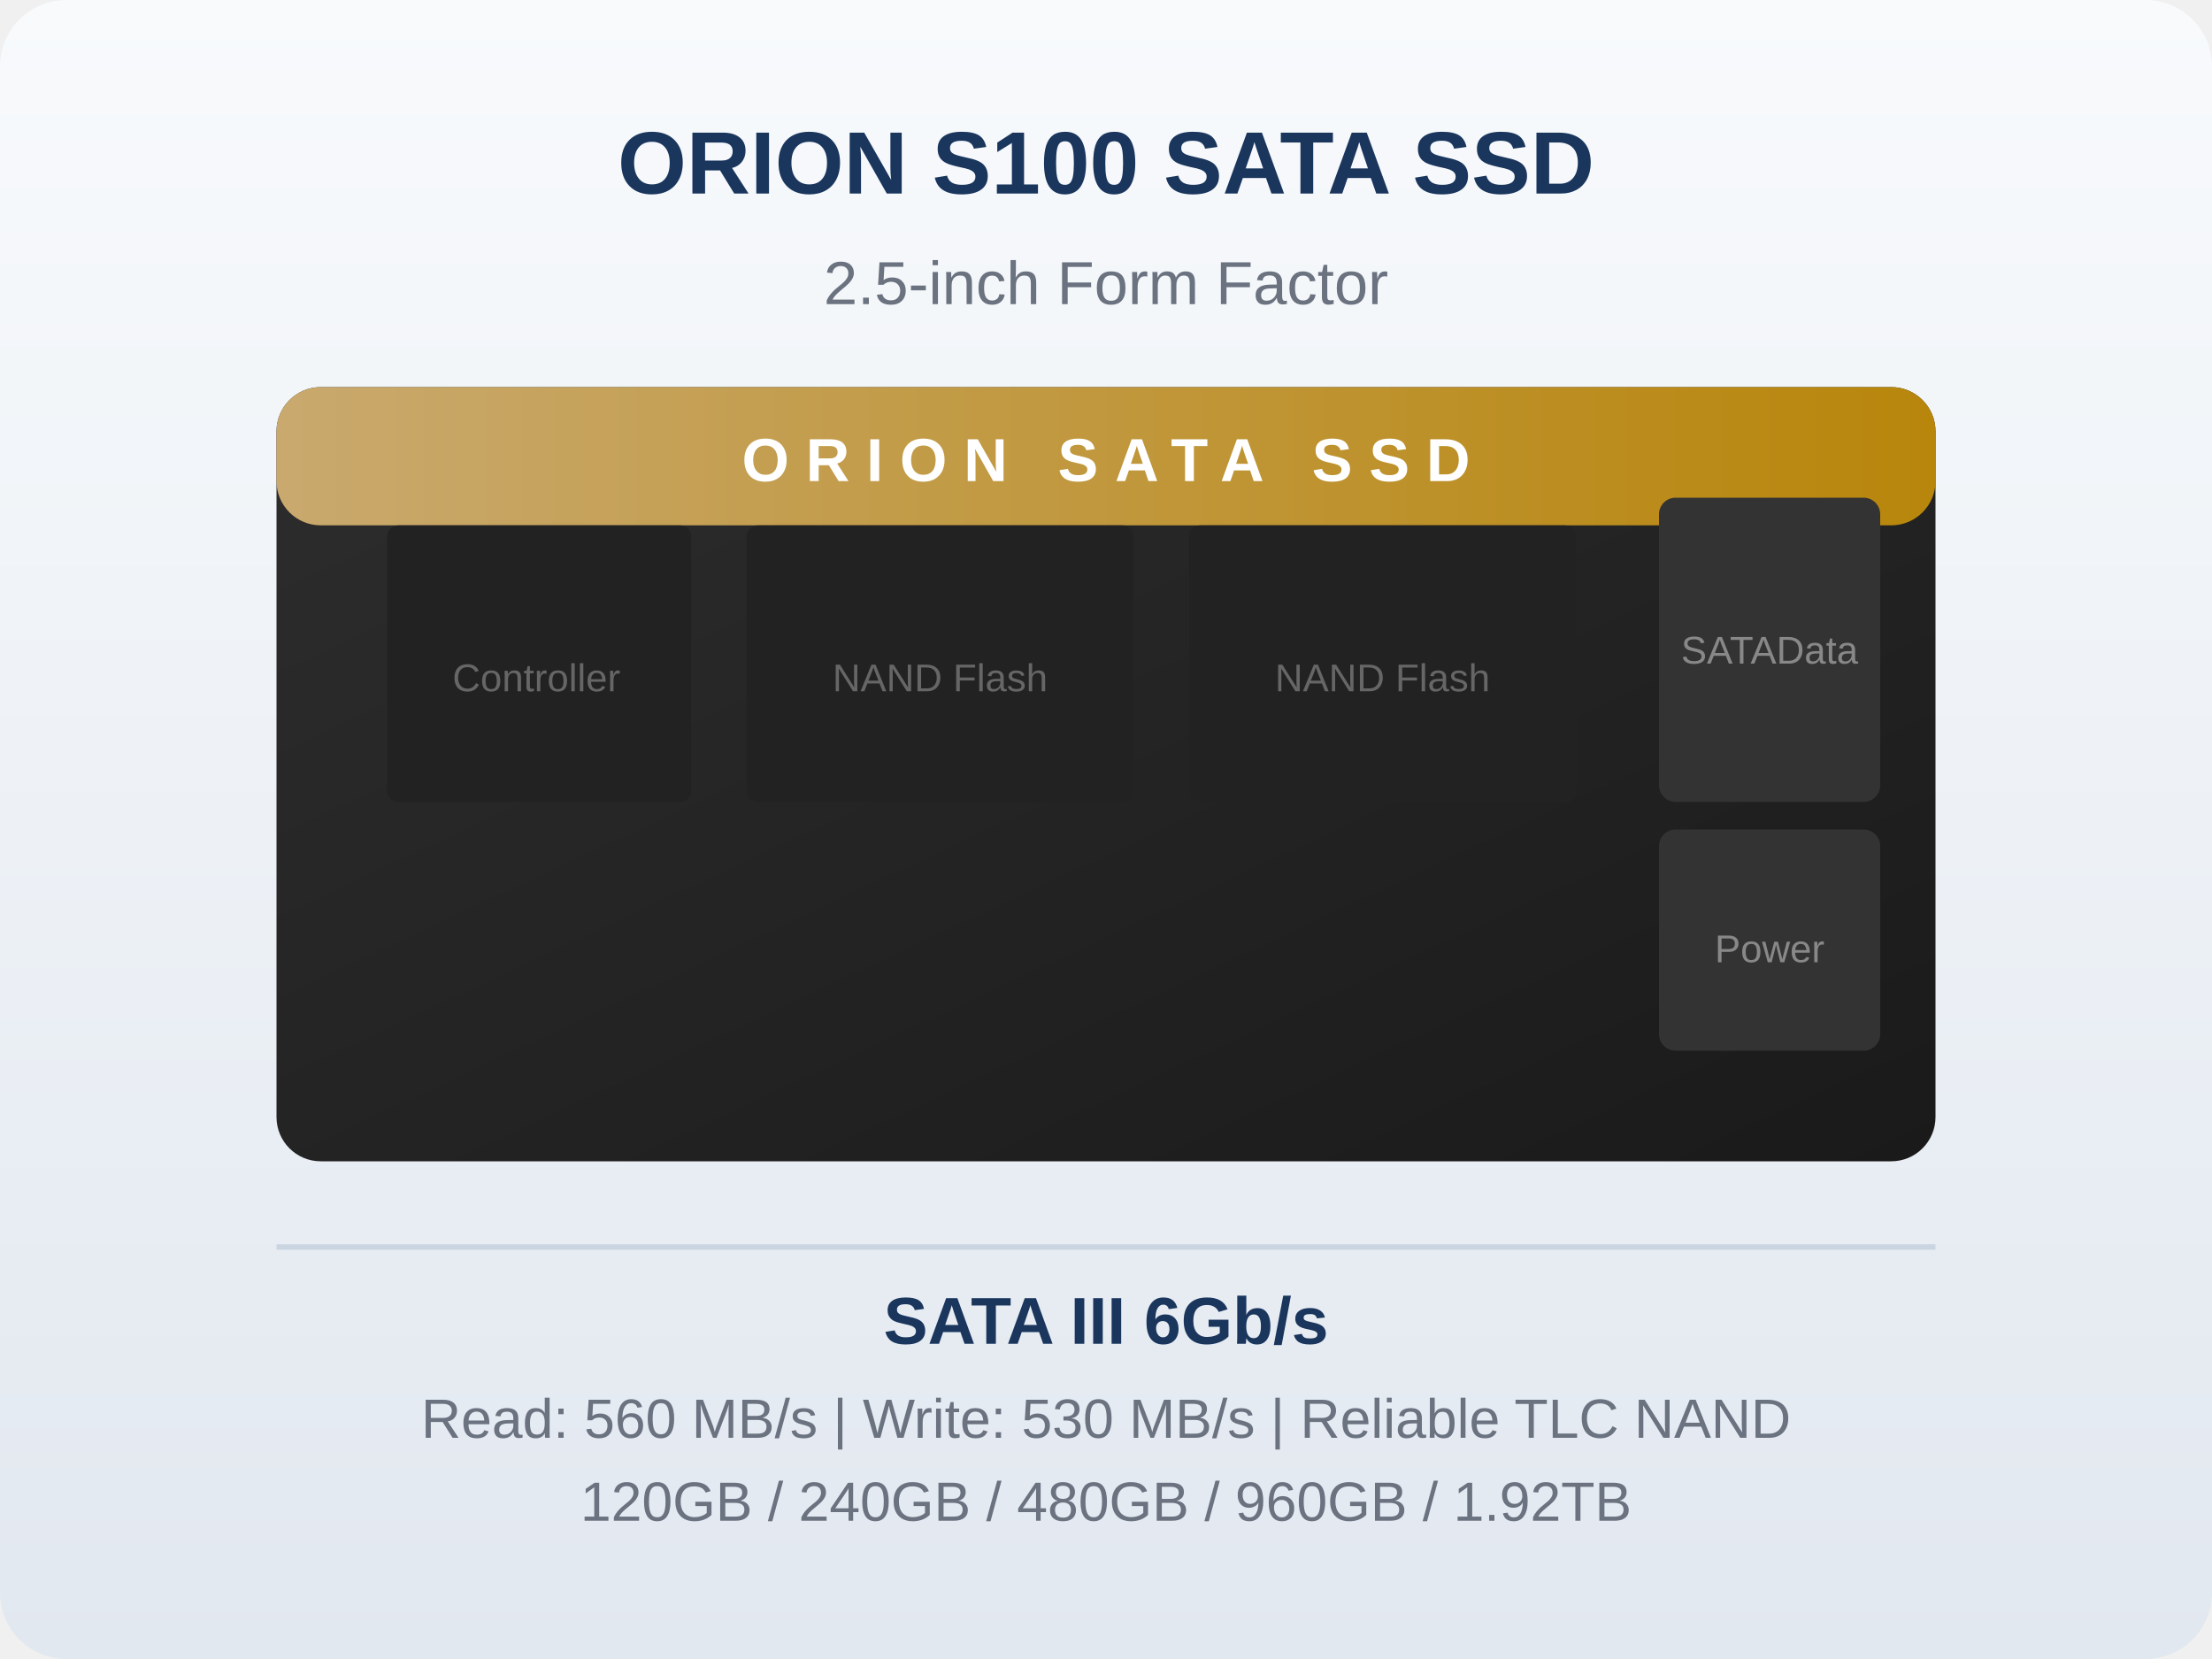
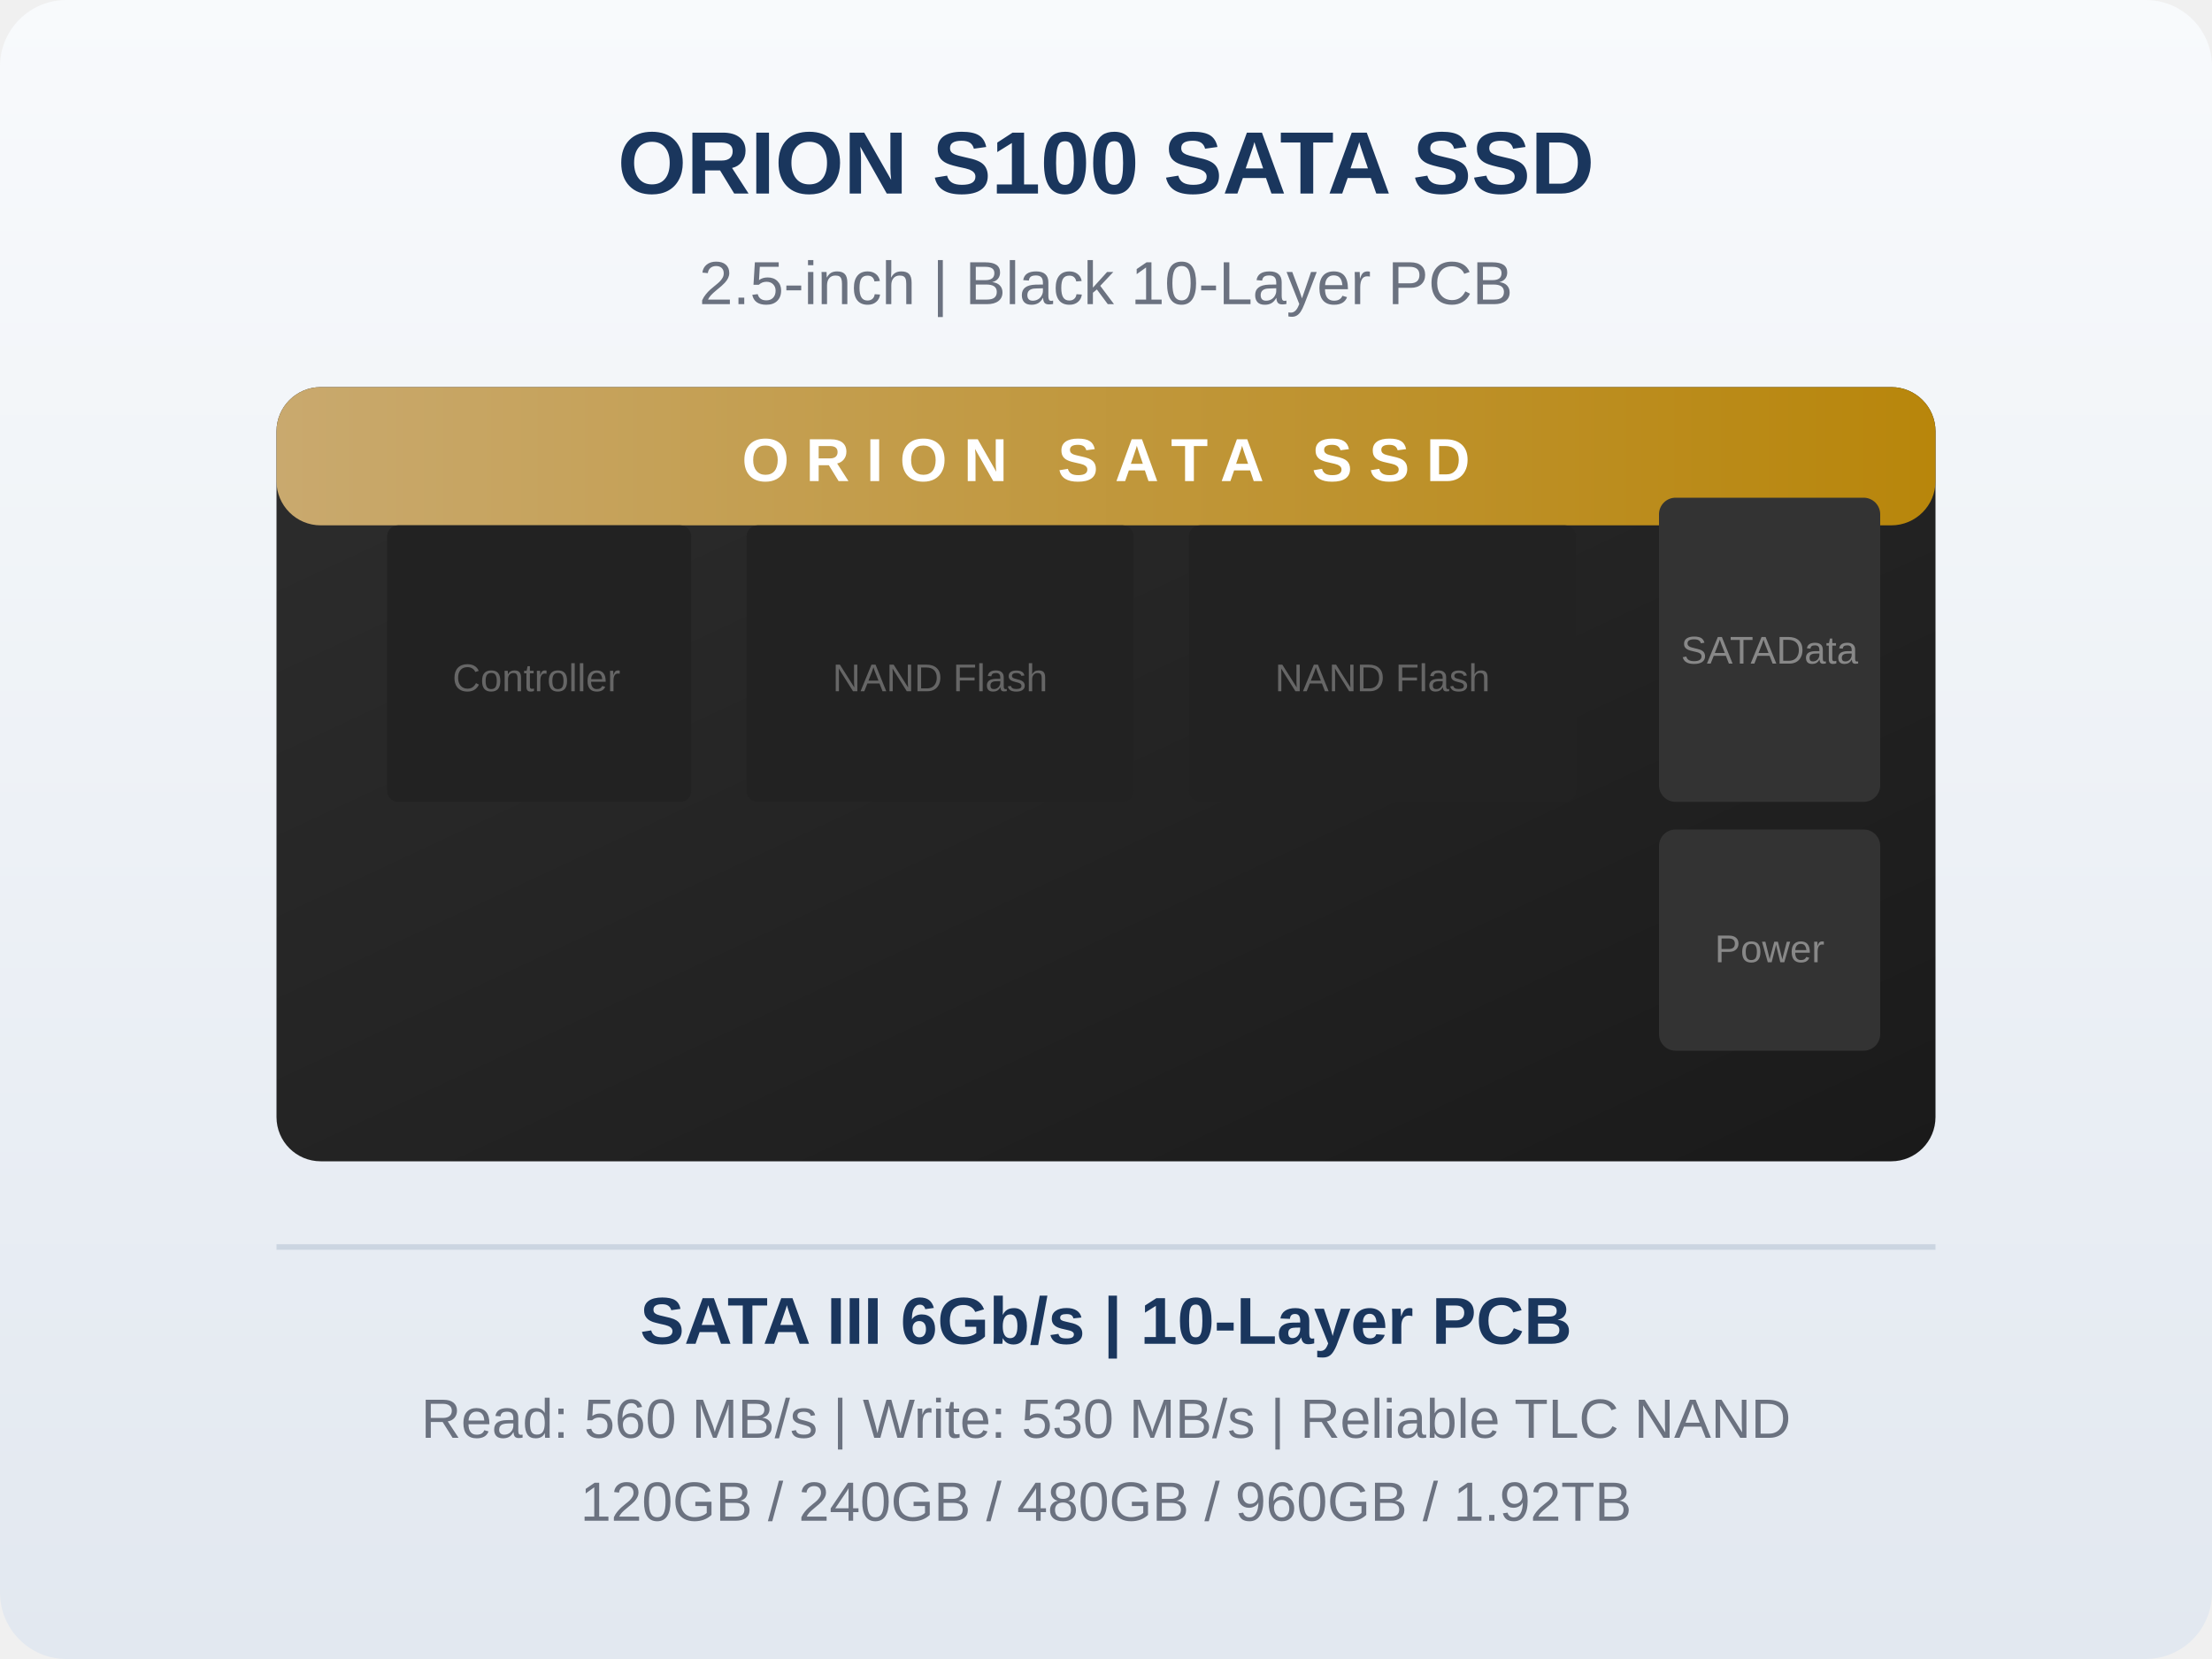
<svg xmlns="http://www.w3.org/2000/svg" viewBox="0 0 400 300">
  <defs>
    <linearGradient id="bg3" x1="0" y1="0" x2="0" y2="1">
      <stop offset="0%" stop-color="#f8fafc" />
      <stop offset="100%" stop-color="#e2e8f0" />
    </linearGradient>
    <linearGradient id="case" x1="0" y1="0" x2="1" y2="1">
      <stop offset="0%" stop-color="#2d2d2d" />
      <stop offset="100%" stop-color="#1a1a1a" />
    </linearGradient>
    <linearGradient id="gld2" x1="0" y1="0" x2="1" y2="0">
      <stop offset="0%" stop-color="#c9a96e" />
      <stop offset="100%" stop-color="#b8860b" />
    </linearGradient>
  </defs>
  <rect width="400" height="300" rx="12" fill="url(#bg3)" />
  <text x="200" y="35" font-family="Arial" font-size="16" font-weight="bold" fill="#1a365d" text-anchor="middle">ORION S100 SATA SSD</text>
-   <text x="200" y="55" font-family="Arial" font-size="11" fill="#6b7280" text-anchor="middle">2.5-inch Form Factor</text>
+   <text x="200" y="55" font-family="Arial" font-size="11" fill="#6b7280" text-anchor="middle">2.5-inch | Black 10-Layer PCB</text>
  <rect x="50" y="70" width="300" height="140" rx="8" fill="url(#case)" />
  <rect x="50" y="70" width="300" height="25" rx="8" fill="url(#gld2)" />
  <text x="200" y="87" font-family="Arial" font-size="11" font-weight="bold" fill="#fff" text-anchor="middle" letter-spacing="3">ORION SATA SSD</text>
  <rect x="300" y="90" width="40" height="55" rx="3" fill="#333" />
  <text x="320" y="120" font-family="Arial" font-size="7" fill="#888" text-anchor="middle">SATA<br />Data</text>
  <rect x="300" y="150" width="40" height="40" rx="3" fill="#333" />
  <text x="320" y="174" font-family="Arial" font-size="7" fill="#888" text-anchor="middle">Power</text>
  <rect x="70" y="95" width="55" height="50" rx="2" fill="#222" />
  <text x="97" y="125" font-family="Arial" font-size="7" fill="#666" text-anchor="middle">Controller</text>
  <rect x="135" y="95" width="70" height="50" rx="2" fill="#222" />
  <text x="170" y="125" font-family="Arial" font-size="7" fill="#666" text-anchor="middle">NAND Flash</text>
  <rect x="215" y="95" width="70" height="50" rx="2" fill="#222" />
  <text x="250" y="125" font-family="Arial" font-size="7" fill="#666" text-anchor="middle">NAND Flash</text>
  <rect x="50" y="225" width="300" height="1" fill="#cbd5e1" />
-   <text x="200" y="243" font-family="Arial" font-size="12" font-weight="bold" fill="#1a365d" text-anchor="middle">SATA III 6Gb/s</text>
+   <text x="200" y="243" font-family="Arial" font-size="12" font-weight="bold" fill="#1a365d" text-anchor="middle">SATA III 6Gb/s | 10-Layer PCB</text>
  <text x="200" y="260" font-family="Arial" font-size="10" fill="#6b7280" text-anchor="middle">Read: 560 MB/s | Write: 530 MB/s | Reliable TLC NAND</text>
  <text x="200" y="275" font-family="Arial" font-size="10" fill="#6b7280" text-anchor="middle">120GB / 240GB / 480GB / 960GB / 1.92TB</text>
</svg>
